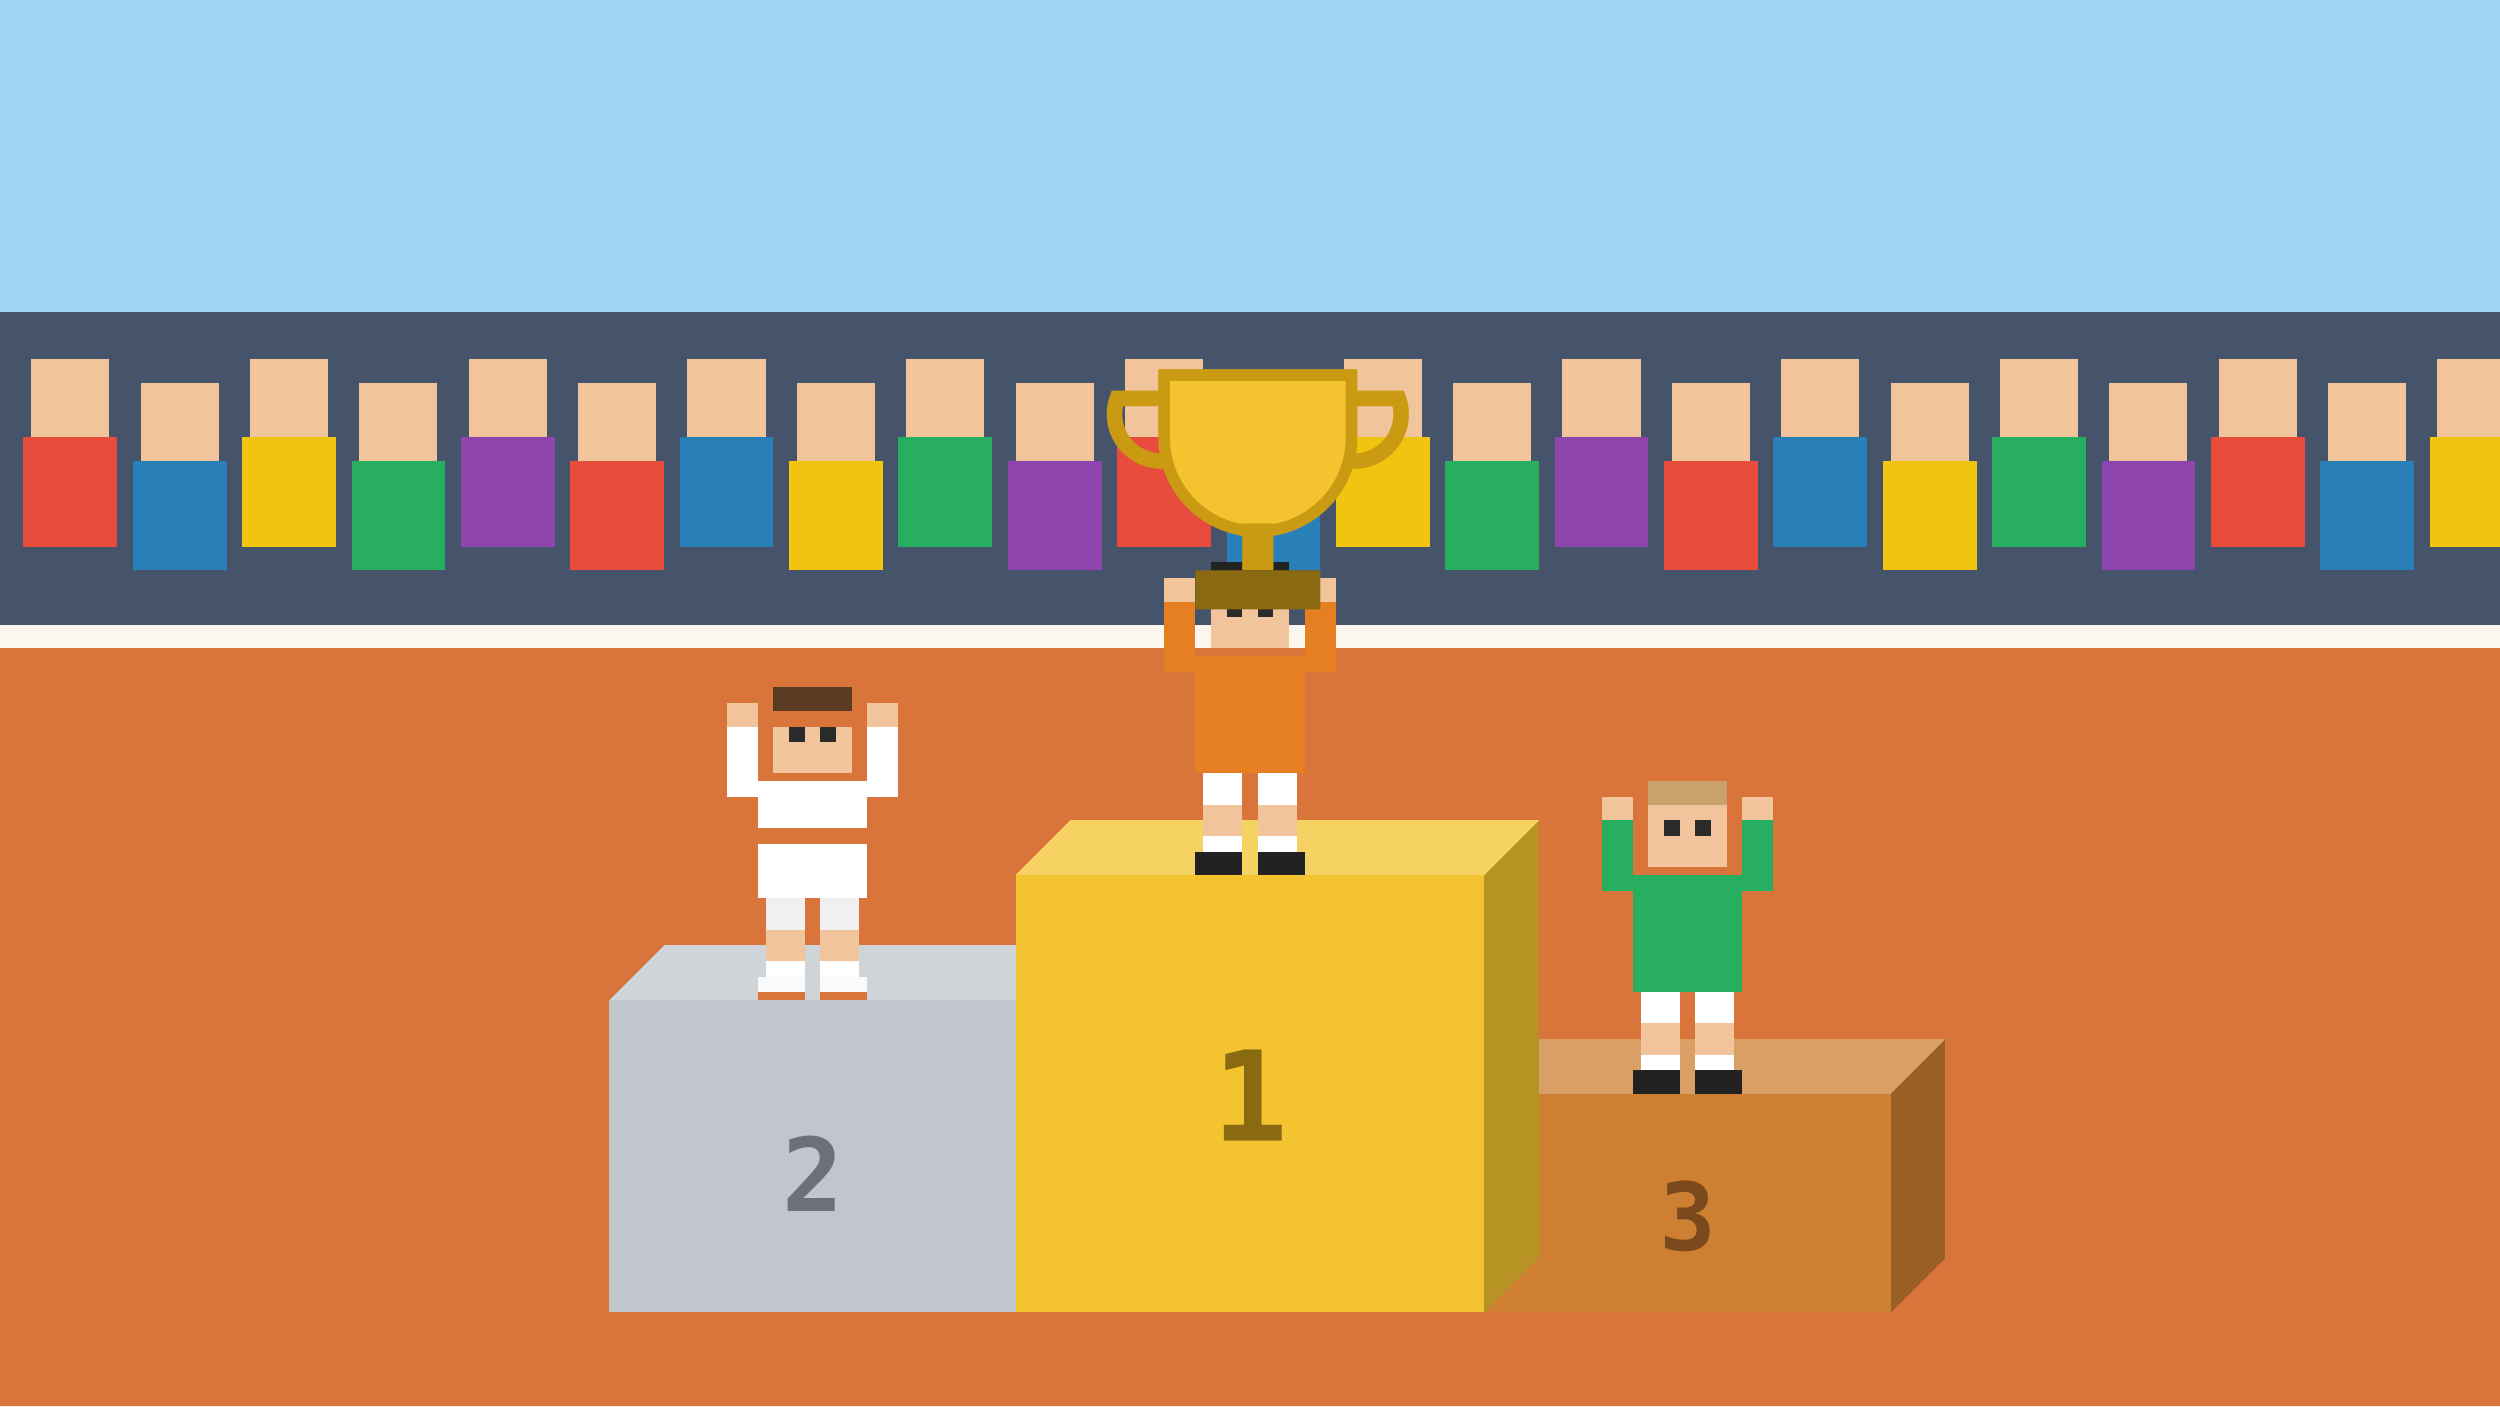
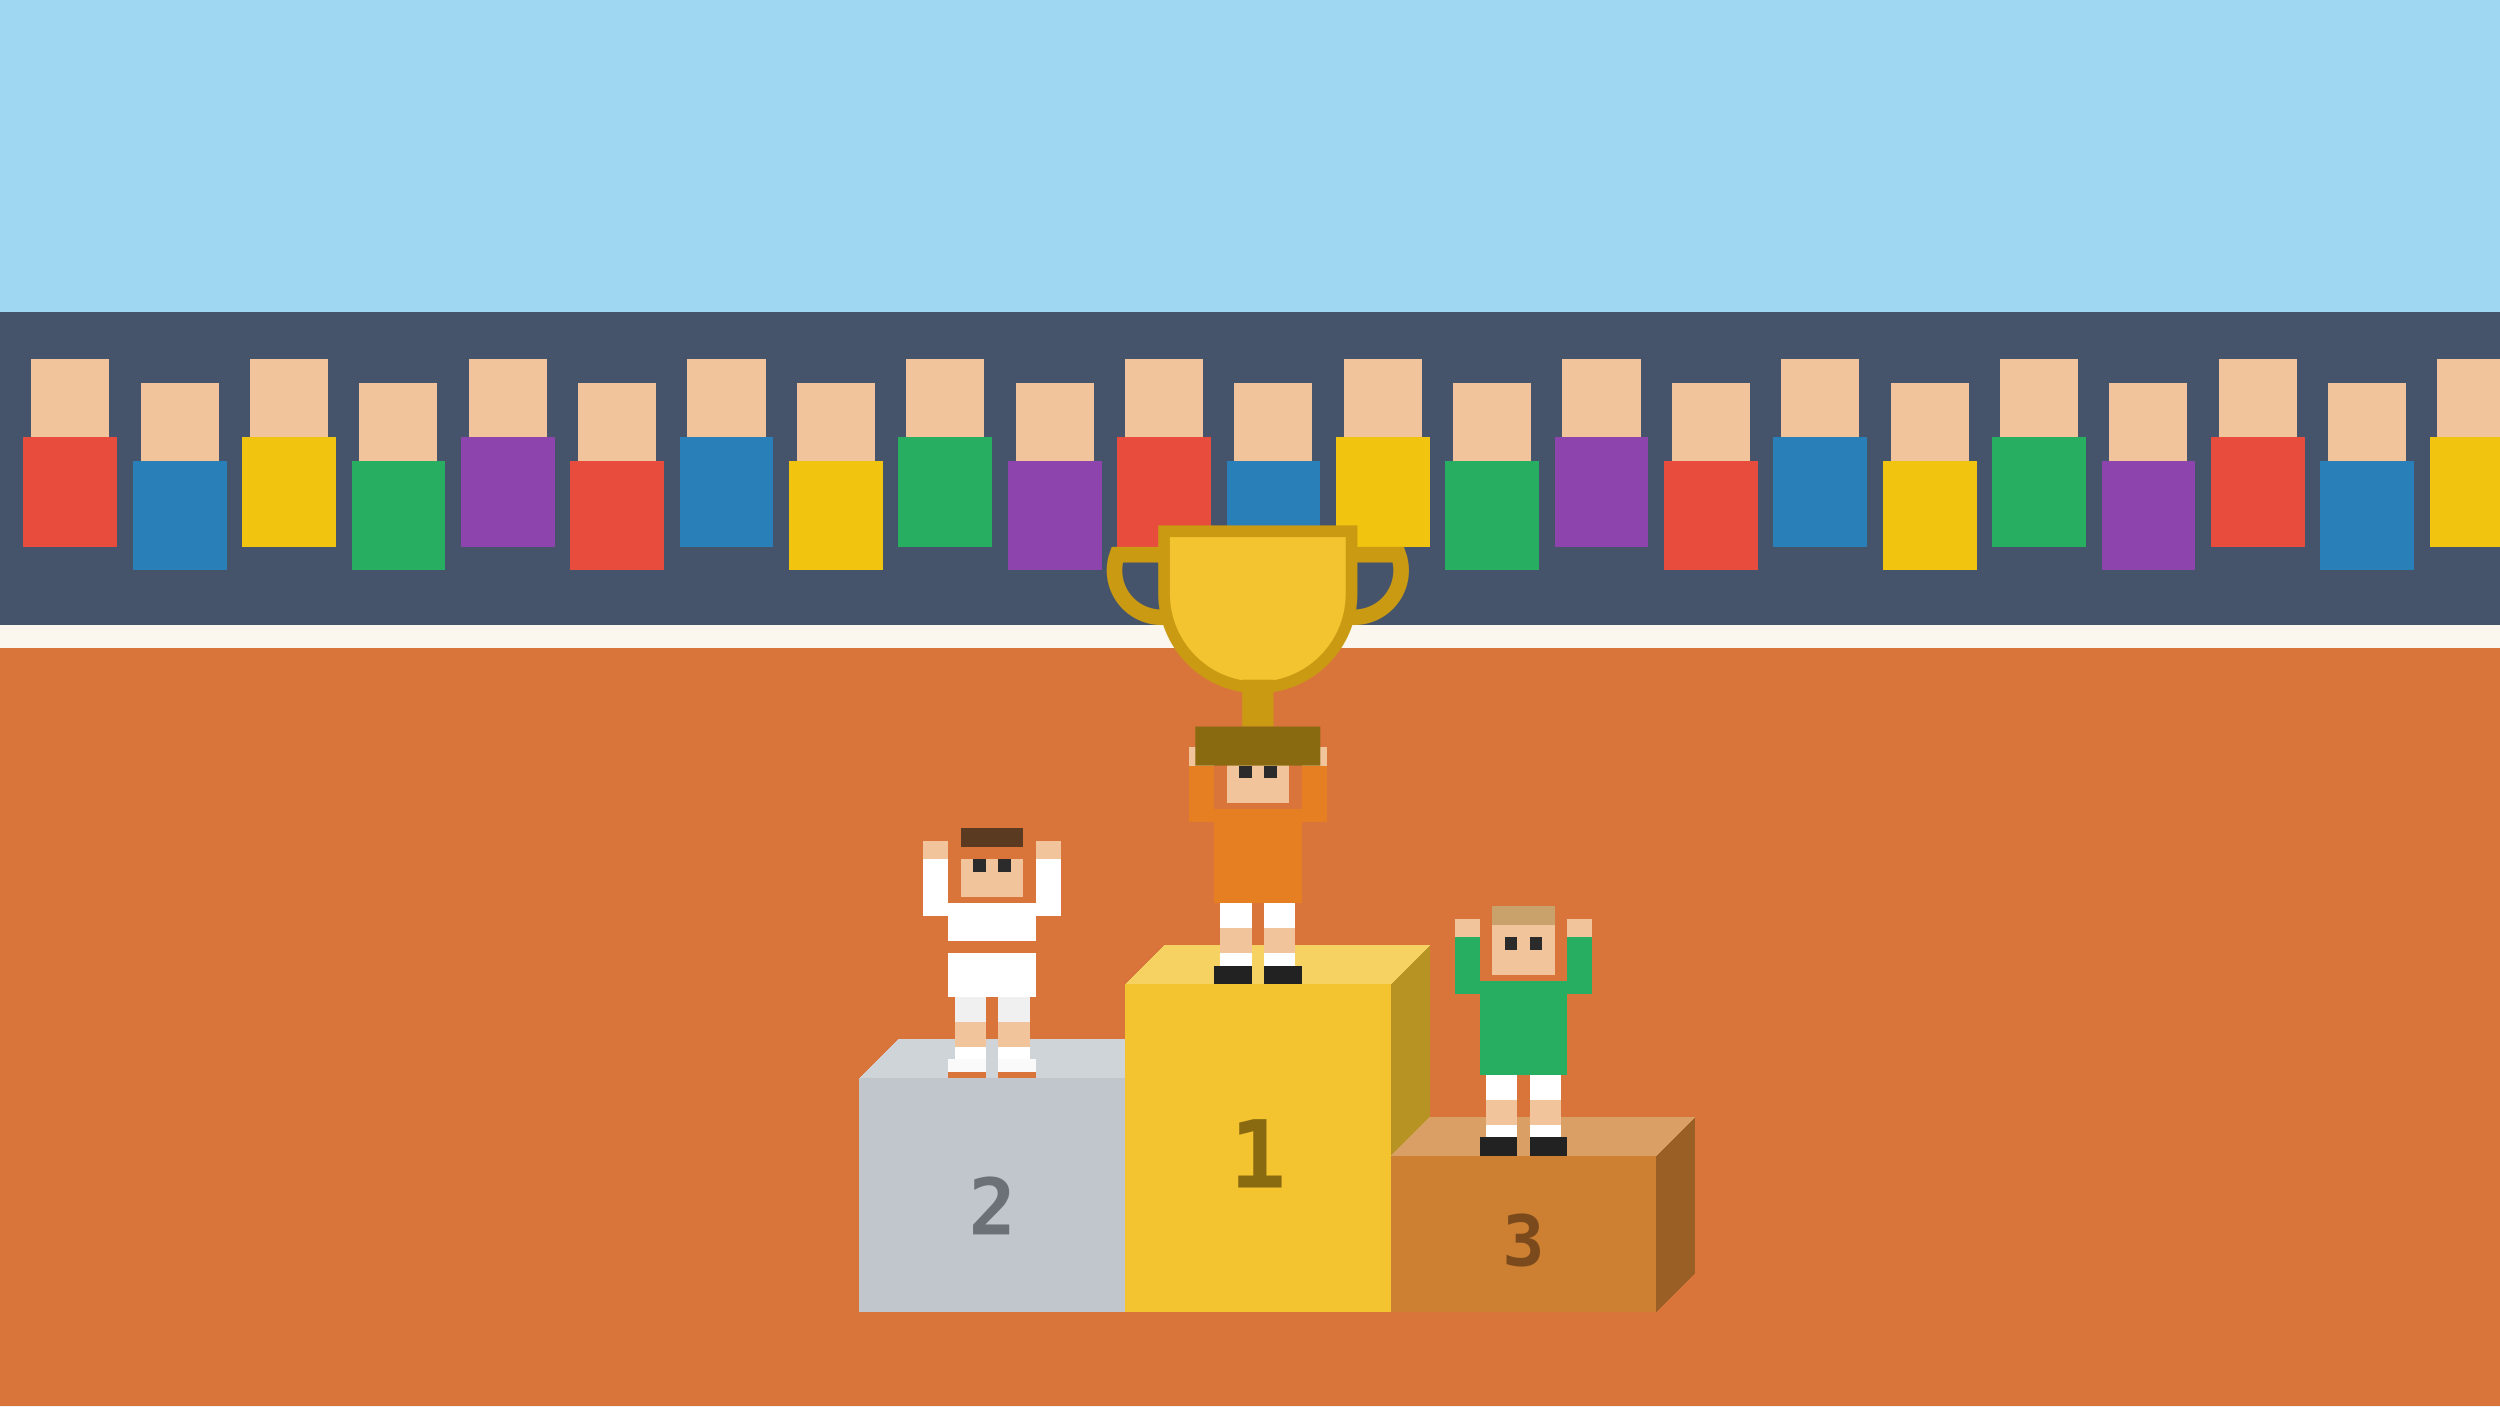
<svg xmlns="http://www.w3.org/2000/svg" viewBox="0 0 320 180" shape-rendering="crispEdges">
  <defs />
  <rect x="0" y="0" width="320" height="180" fill="#9fd6f2" />
  <rect x="0" y="40" width="320" height="40" fill="#45536b" />
  <g>
    <animateTransform attributeName="transform" type="translate" values="0 0;0 -2;0 0" dur="0.90s" begin="0.0s" repeatCount="indefinite" />
    <rect x="4" y="46" width="10" height="10" fill="#f2c49b" />
    <rect x="3" y="56" width="12" height="14" fill="#e74c3c" />
  </g>
  <g>
    <animateTransform attributeName="transform" type="translate" values="0 0;0 -2;0 0" dur="1.05s" begin="0.2s" repeatCount="indefinite" />
    <rect x="18" y="49" width="10" height="10" fill="#f2c49b" />
    <rect x="17" y="59" width="12" height="14" fill="#2980b9" />
  </g>
  <g>
    <animateTransform attributeName="transform" type="translate" values="0 0;0 -2;0 0" dur="1.20s" begin="0.4s" repeatCount="indefinite" />
    <rect x="32" y="46" width="10" height="10" fill="#f2c49b" />
    <rect x="31" y="56" width="12" height="14" fill="#f1c40f" />
  </g>
  <g>
    <animateTransform attributeName="transform" type="translate" values="0 0;0 -2;0 0" dur="1.35s" begin="0.6s" repeatCount="indefinite" />
    <rect x="46" y="49" width="10" height="10" fill="#f2c49b" />
    <rect x="45" y="59" width="12" height="14" fill="#27ae60" />
  </g>
  <g>
    <animateTransform attributeName="transform" type="translate" values="0 0;0 -2;0 0" dur="0.90s" begin="0.8s" repeatCount="indefinite" />
    <rect x="60" y="46" width="10" height="10" fill="#f2c49b" />
    <rect x="59" y="56" width="12" height="14" fill="#8e44ad" />
  </g>
  <g>
    <animateTransform attributeName="transform" type="translate" values="0 0;0 -2;0 0" dur="1.05s" begin="0.0s" repeatCount="indefinite" />
    <rect x="74" y="49" width="10" height="10" fill="#f2c49b" />
    <rect x="73" y="59" width="12" height="14" fill="#e74c3c" />
  </g>
  <g>
    <animateTransform attributeName="transform" type="translate" values="0 0;0 -2;0 0" dur="1.20s" begin="0.2s" repeatCount="indefinite" />
    <rect x="88" y="46" width="10" height="10" fill="#f2c49b" />
    <rect x="87" y="56" width="12" height="14" fill="#2980b9" />
  </g>
  <g>
    <animateTransform attributeName="transform" type="translate" values="0 0;0 -2;0 0" dur="1.35s" begin="0.4s" repeatCount="indefinite" />
    <rect x="102" y="49" width="10" height="10" fill="#f2c49b" />
    <rect x="101" y="59" width="12" height="14" fill="#f1c40f" />
  </g>
  <g>
    <animateTransform attributeName="transform" type="translate" values="0 0;0 -2;0 0" dur="0.90s" begin="0.6s" repeatCount="indefinite" />
    <rect x="116" y="46" width="10" height="10" fill="#f2c49b" />
    <rect x="115" y="56" width="12" height="14" fill="#27ae60" />
  </g>
  <g>
    <animateTransform attributeName="transform" type="translate" values="0 0;0 -2;0 0" dur="1.05s" begin="0.8s" repeatCount="indefinite" />
    <rect x="130" y="49" width="10" height="10" fill="#f2c49b" />
    <rect x="129" y="59" width="12" height="14" fill="#8e44ad" />
  </g>
  <g>
    <animateTransform attributeName="transform" type="translate" values="0 0;0 -2;0 0" dur="1.20s" begin="0.0s" repeatCount="indefinite" />
    <rect x="144" y="46" width="10" height="10" fill="#f2c49b" />
    <rect x="143" y="56" width="12" height="14" fill="#e74c3c" />
  </g>
  <g>
    <animateTransform attributeName="transform" type="translate" values="0 0;0 -2;0 0" dur="1.35s" begin="0.2s" repeatCount="indefinite" />
    <rect x="158" y="49" width="10" height="10" fill="#f2c49b" />
    <rect x="157" y="59" width="12" height="14" fill="#2980b9" />
  </g>
  <g>
    <animateTransform attributeName="transform" type="translate" values="0 0;0 -2;0 0" dur="0.90s" begin="0.4s" repeatCount="indefinite" />
    <rect x="172" y="46" width="10" height="10" fill="#f2c49b" />
    <rect x="171" y="56" width="12" height="14" fill="#f1c40f" />
  </g>
  <g>
    <animateTransform attributeName="transform" type="translate" values="0 0;0 -2;0 0" dur="1.05s" begin="0.6s" repeatCount="indefinite" />
    <rect x="186" y="49" width="10" height="10" fill="#f2c49b" />
    <rect x="185" y="59" width="12" height="14" fill="#27ae60" />
  </g>
  <g>
    <animateTransform attributeName="transform" type="translate" values="0 0;0 -2;0 0" dur="1.20s" begin="0.8s" repeatCount="indefinite" />
    <rect x="200" y="46" width="10" height="10" fill="#f2c49b" />
    <rect x="199" y="56" width="12" height="14" fill="#8e44ad" />
  </g>
  <g>
    <animateTransform attributeName="transform" type="translate" values="0 0;0 -2;0 0" dur="1.35s" begin="0.0s" repeatCount="indefinite" />
    <rect x="214" y="49" width="10" height="10" fill="#f2c49b" />
    <rect x="213" y="59" width="12" height="14" fill="#e74c3c" />
  </g>
  <g>
    <animateTransform attributeName="transform" type="translate" values="0 0;0 -2;0 0" dur="0.90s" begin="0.2s" repeatCount="indefinite" />
    <rect x="228" y="46" width="10" height="10" fill="#f2c49b" />
    <rect x="227" y="56" width="12" height="14" fill="#2980b9" />
  </g>
  <g>
    <animateTransform attributeName="transform" type="translate" values="0 0;0 -2;0 0" dur="1.05s" begin="0.4s" repeatCount="indefinite" />
    <rect x="242" y="49" width="10" height="10" fill="#f2c49b" />
    <rect x="241" y="59" width="12" height="14" fill="#f1c40f" />
  </g>
  <g>
    <animateTransform attributeName="transform" type="translate" values="0 0;0 -2;0 0" dur="1.20s" begin="0.6s" repeatCount="indefinite" />
    <rect x="256" y="46" width="10" height="10" fill="#f2c49b" />
    <rect x="255" y="56" width="12" height="14" fill="#27ae60" />
  </g>
  <g>
    <animateTransform attributeName="transform" type="translate" values="0 0;0 -2;0 0" dur="1.35s" begin="0.8s" repeatCount="indefinite" />
    <rect x="270" y="49" width="10" height="10" fill="#f2c49b" />
    <rect x="269" y="59" width="12" height="14" fill="#8e44ad" />
  </g>
  <g>
    <animateTransform attributeName="transform" type="translate" values="0 0;0 -2;0 0" dur="0.90s" begin="0.0s" repeatCount="indefinite" />
    <rect x="284" y="46" width="10" height="10" fill="#f2c49b" />
    <rect x="283" y="56" width="12" height="14" fill="#e74c3c" />
  </g>
  <g>
    <animateTransform attributeName="transform" type="translate" values="0 0;0 -2;0 0" dur="1.05s" begin="0.2s" repeatCount="indefinite" />
    <rect x="298" y="49" width="10" height="10" fill="#f2c49b" />
    <rect x="297" y="59" width="12" height="14" fill="#2980b9" />
  </g>
  <g>
    <animateTransform attributeName="transform" type="translate" values="0 0;0 -2;0 0" dur="1.20s" begin="0.4s" repeatCount="indefinite" />
    <rect x="312" y="46" width="10" height="10" fill="#f2c49b" />
    <rect x="311" y="56" width="12" height="14" fill="#f1c40f" />
  </g>
  <rect x="0" y="80" width="320" height="100" fill="#d9743a" />
  <rect x="0" y="80" width="320" height="3" fill="#fbf7ee" />
-   <polygon points="78,128 85,121 137,121 130,128" fill="#cfd4d8" />
-   <polygon points="130,128 137,121 137,161 130,168" fill="#909499" />
-   <rect x="78" y="128" width="52" height="40" fill="#c0c6cc" />
-   <polygon points="190,140 197,133 249,133 242,140" fill="#d99f65" />
-   <polygon points="242,140 249,133 249,161 242,168" fill="#995f25" />
-   <rect x="190" y="140" width="52" height="28" fill="#cd7f32" />
-   <polygon points="130,112 137,105 197,105 190,112" fill="#f6d263" />
-   <polygon points="190,112 197,105 197,161 190,168" fill="#b79324" />
-   <rect x="130" y="112" width="60" height="56" fill="#f4c430" />
-   <text x="160" y="146" font-family="monospace" font-size="16" font-weight="bold" text-anchor="middle" fill="#8a6a10">1</text>
-   <text x="104" y="155" font-family="monospace" font-size="13" font-weight="bold" text-anchor="middle" fill="#6b7177">2</text>
-   <text x="216" y="160" font-family="monospace" font-size="12" font-weight="bold" text-anchor="middle" fill="#7a4a1c">3</text>
-   <g>
-     <animateTransform attributeName="transform" type="translate" values="0 0;0 -1.00;0 0" keyTimes="0;0.5;1" calcMode="spline" keySplines="0.4 0 0.6 1;0.4 0 0.6 1" dur="2.2s" begin="0.0s" repeatCount="indefinite" />
-     <rect x="154.0" y="98.0" width="5.0" height="5.0" fill="#ffffff" />
-     <rect x="161.0" y="98.0" width="5.0" height="5.0" fill="#ffffff" />
-     <rect x="154.0" y="103.0" width="5.0" height="4.0" fill="#f2c49b" />
-     <rect x="161.0" y="103.0" width="5.0" height="4.0" fill="#f2c49b" />
-     <rect x="154.0" y="107.0" width="5.0" height="2.0" fill="#ffffff" />
-     <rect x="161.0" y="107.0" width="5.0" height="2.0" fill="#ffffff" />
-     <rect x="153.0" y="109.0" width="6.0" height="3.0" fill="#222222" />
-     <rect x="161.0" y="109.0" width="6.0" height="3.0" fill="#222222" />
-     <rect x="153.0" y="84.0" width="14.0" height="15.0" fill="#e67e22" />
-     <rect x="155.0" y="72.0" width="10.0" height="11.0" fill="#f2c49b" />
-     <rect x="155.0" y="72.0" width="10.0" height="3.0" fill="#222222" />
-     <rect x="157.0" y="77.0" width="2.0" height="2.0" fill="#2b2b2b" />
-     <rect x="161.0" y="77.0" width="2.0" height="2.0" fill="#2b2b2b" />
-     <rect x="149.0" y="76.0" width="4.0" height="10.0" fill="#e67e22" />
-     <rect x="167.0" y="76.0" width="4.0" height="10.0" fill="#e67e22" />
-     <rect x="149.0" y="74.0" width="4.0" height="3.0" fill="#f2c49b" />
-     <rect x="167.0" y="74.0" width="4.0" height="3.0" fill="#f2c49b" />
+   <polygon points="110,138 115,133 149,133 144,138" fill="#cfd4d8" />
+   <polygon points="144,138 149,133 149,163 144,168" fill="#909499" />
+   <rect x="110" y="138" width="34" height="30" fill="#c0c6cc" />
+   <polygon points="144,126 149,121 183,121 178,126" fill="#f6d263" />
+   <polygon points="178,126 183,121 183,163 178,168" fill="#b79324" />
+   <rect x="144" y="126" width="34" height="42" fill="#f4c430" />
+   <polygon points="178,148 183,143 217,143 212,148" fill="#d99f65" />
+   <polygon points="212,148 217,143 217,163 212,168" fill="#995f25" />
+   <rect x="178" y="148" width="34" height="20" fill="#cd7f32" />
+   <text x="161" y="152" font-family="monospace" font-size="12" font-weight="bold" text-anchor="middle" fill="#8a6a10">1</text>
+   <text x="127" y="158" font-family="monospace" font-size="10" font-weight="bold" text-anchor="middle" fill="#6b7177">2</text>
+   <text x="195" y="162" font-family="monospace" font-size="9" font-weight="bold" text-anchor="middle" fill="#7a4a1c">3</text>
+   <g>
+     <animateTransform attributeName="transform" type="translate" values="0 0;0 -0.80;0 0" keyTimes="0;0.5;1" calcMode="spline" keySplines="0.4 0 0.6 1;0.4 0 0.6 1" dur="1.8s" begin="0.4s" repeatCount="indefinite" />
+     <rect x="156.2" y="114.8" width="4.0" height="4.0" fill="#ffffff" />
+     <rect x="161.8" y="114.8" width="4.0" height="4.0" fill="#ffffff" />
+     <rect x="156.2" y="118.8" width="4.0" height="3.2" fill="#f2c49b" />
+     <rect x="161.8" y="118.8" width="4.0" height="3.2" fill="#f2c49b" />
+     <rect x="156.2" y="122.0" width="4.0" height="1.6" fill="#ffffff" />
+     <rect x="161.8" y="122.0" width="4.0" height="1.6" fill="#ffffff" />
+     <rect x="155.4" y="123.6" width="4.8" height="2.4" fill="#222222" />
+     <rect x="161.8" y="123.6" width="4.8" height="2.4" fill="#222222" />
+     <rect x="155.4" y="103.6" width="11.2" height="12.0" fill="#e67e22" />
+     <rect x="157.0" y="94.0" width="8.0" height="8.8" fill="#f2c49b" />
+     <rect x="157.0" y="94.0" width="8.0" height="2.4" fill="#222222" />
+     <rect x="158.6" y="98.0" width="1.6" height="1.6" fill="#2b2b2b" />
+     <rect x="161.8" y="98.0" width="1.6" height="1.6" fill="#2b2b2b" />
+     <rect x="152.2" y="97.2" width="3.2" height="8.0" fill="#e67e22" />
+     <rect x="166.6" y="97.2" width="3.2" height="8.0" fill="#e67e22" />
+     <rect x="152.2" y="95.6" width="3.2" height="2.4" fill="#f2c49b" />
+     <rect x="166.6" y="95.6" width="3.2" height="2.4" fill="#f2c49b" />
    <g opacity="0">
-       <animate attributeName="opacity" values="0;0;1;0" keyTimes="0;0.92;0.96;1" dur="6.10s" begin="1.4s" repeatCount="indefinite" />
-       <rect x="157.0" y="77.0" width="2.0" height="2.0" fill="#f2c49b" />
-       <rect x="161.0" y="77.0" width="2.0" height="2.0" fill="#f2c49b" />
+       <animate attributeName="opacity" values="0;0;1;0" keyTimes="0;0.92;0.96;1" dur="5.20s" begin="2.8s" repeatCount="indefinite" />
+       <rect x="158.6" y="98.0" width="1.6" height="1.6" fill="#f2c49b" />
+       <rect x="161.8" y="98.0" width="1.6" height="1.6" fill="#f2c49b" />
    </g>
  </g>
  <g shape-rendering="auto">
-     <path d="M 149 48 h 24 v 8 a 12 12 0 0 1 -24 0 z" fill="#f4c430" stroke="#c99a12" stroke-width="1.5" />
-     <path d="M 149 51 h -6 a 6 6 0 0 0 6 8" fill="none" stroke="#c99a12" stroke-width="2" />
-     <path d="M 173 51 h 6 a 6 6 0 0 1 -6 8" fill="none" stroke="#c99a12" stroke-width="2" />
-     <rect x="159" y="67" width="4" height="6" fill="#c99a12" />
-     <rect x="153" y="73" width="16" height="5" fill="#8a6a10" />
+     <path d="M 149 68 h 24 v 8 a 12 12 0 0 1 -24 0 z" fill="#f4c430" stroke="#c99a12" stroke-width="1.5" />
+     <path d="M 149 71 h -6 a 6 6 0 0 0 6 8" fill="none" stroke="#c99a12" stroke-width="2" />
+     <path d="M 173 71 h 6 a 6 6 0 0 1 -6 8" fill="none" stroke="#c99a12" stroke-width="2" />
+     <rect x="159" y="87" width="4" height="6" fill="#c99a12" />
+     <rect x="153" y="93" width="16" height="5" fill="#8a6a10" />
  </g>
  <g shape-rendering="auto">
    <circle cx="20" cy="48" r="3" fill="#ffffff" opacity="0">
      <animate attributeName="opacity" values="0;0;1;0" keyTimes="0;0.85;0.88;1" dur="1.60s" begin="0.0s" repeatCount="indefinite" />
    </circle>
  </g>
  <g shape-rendering="auto">
    <circle cx="73" cy="55" r="3" fill="#ffffff" opacity="0">
      <animate attributeName="opacity" values="0;0;1;0" keyTimes="0;0.85;0.88;1" dur="1.95s" begin="0.3s" repeatCount="indefinite" />
    </circle>
  </g>
  <g shape-rendering="auto">
    <circle cx="126" cy="62" r="3" fill="#ffffff" opacity="0">
      <animate attributeName="opacity" values="0;0;1;0" keyTimes="0;0.85;0.88;1" dur="2.30s" begin="0.6s" repeatCount="indefinite" />
    </circle>
  </g>
  <g shape-rendering="auto">
    <circle cx="179" cy="69" r="3" fill="#ffffff" opacity="0">
      <animate attributeName="opacity" values="0;0;1;0" keyTimes="0;0.85;0.88;1" dur="2.65s" begin="0.9s" repeatCount="indefinite" />
    </circle>
  </g>
  <g>
    <animateTransform attributeName="transform" type="translate" values="0 0; 0 -2; 0 0" dur="0.5s" repeatCount="indefinite" />
    <g>
-       <animateTransform attributeName="transform" type="translate" values="0 0;0 -1.00;0 0" keyTimes="0;0.5;1" calcMode="spline" keySplines="0.4 0 0.6 1;0.4 0 0.6 1" dur="2.2s" begin="0.4s" repeatCount="indefinite" />
-       <rect x="98.0" y="114.0" width="5.0" height="5.0" fill="#f0f0f0" />
-       <rect x="105.0" y="114.0" width="5.0" height="5.0" fill="#f0f0f0" />
-       <rect x="98.0" y="119.0" width="5.0" height="4.0" fill="#f2c49b" />
-       <rect x="105.0" y="119.0" width="5.0" height="4.0" fill="#f2c49b" />
-       <rect x="98.0" y="123.0" width="5.0" height="2.0" fill="#ffffff" />
-       <rect x="105.0" y="123.0" width="5.0" height="2.0" fill="#ffffff" />
-       <rect x="97.0" y="125.0" width="6.0" height="3.0" fill="#fafafa" />
-       <rect x="105.0" y="125.0" width="6.0" height="3.0" fill="#fafafa" />
-       <rect x="97.0" y="100.0" width="14.0" height="15.0" fill="#ffffff" />
-       <rect x="99.0" y="88.0" width="10.0" height="11.0" fill="#f2c49b" />
-       <rect x="99.0" y="88.0" width="10.0" height="3.0" fill="#5b3a22" />
-       <rect x="101.0" y="93.0" width="2.0" height="2.0" fill="#2b2b2b" />
-       <rect x="105.0" y="93.0" width="2.0" height="2.0" fill="#2b2b2b" />
-       <rect x="93.0" y="92.0" width="4.0" height="10.0" fill="#ffffff" />
-       <rect x="111.0" y="92.0" width="4.0" height="10.0" fill="#ffffff" />
-       <rect x="93.0" y="90.0" width="4.0" height="3.0" fill="#f2c49b" />
-       <rect x="111.0" y="90.0" width="4.0" height="3.0" fill="#f2c49b" />
-       <rect x="99.0" y="91.0" width="10.0" height="2.0" fill="#d9743a" />
-       <rect x="97.0" y="106.0" width="14.0" height="2.0" fill="#d9743a" />
-       <rect x="97.0" y="127.0" width="6.0" height="1.0" fill="#d9743a" />
-       <rect x="105.0" y="127.0" width="6.0" height="1.0" fill="#d9743a" />
+       <animateTransform attributeName="transform" type="translate" values="0 0;0 -0.80;0 0" keyTimes="0;0.5;1" calcMode="spline" keySplines="0.4 0 0.6 1;0.4 0 0.6 1" dur="2.2s" begin="0.0s" repeatCount="indefinite" />
+       <rect x="122.2" y="126.8" width="4.0" height="4.0" fill="#f0f0f0" />
+       <rect x="127.8" y="126.8" width="4.0" height="4.0" fill="#f0f0f0" />
+       <rect x="122.2" y="130.8" width="4.0" height="3.2" fill="#f2c49b" />
+       <rect x="127.8" y="130.8" width="4.0" height="3.2" fill="#f2c49b" />
+       <rect x="122.2" y="134.0" width="4.0" height="1.6" fill="#ffffff" />
+       <rect x="127.8" y="134.0" width="4.0" height="1.6" fill="#ffffff" />
+       <rect x="121.4" y="135.6" width="4.8" height="2.4" fill="#fafafa" />
+       <rect x="127.8" y="135.6" width="4.8" height="2.4" fill="#fafafa" />
+       <rect x="121.4" y="115.6" width="11.2" height="12.0" fill="#ffffff" />
+       <rect x="123.0" y="106.0" width="8.0" height="8.8" fill="#f2c49b" />
+       <rect x="123.0" y="106.0" width="8.0" height="2.4" fill="#5b3a22" />
+       <rect x="124.6" y="110.0" width="1.6" height="1.6" fill="#2b2b2b" />
+       <rect x="127.8" y="110.0" width="1.6" height="1.6" fill="#2b2b2b" />
+       <rect x="118.2" y="109.2" width="3.2" height="8.0" fill="#ffffff" />
+       <rect x="132.6" y="109.2" width="3.2" height="8.0" fill="#ffffff" />
+       <rect x="118.2" y="107.6" width="3.2" height="2.4" fill="#f2c49b" />
+       <rect x="132.6" y="107.6" width="3.2" height="2.4" fill="#f2c49b" />
+       <rect x="123.0" y="108.4" width="8.0" height="1.6" fill="#d9743a" />
+       <rect x="121.4" y="120.4" width="11.2" height="1.6" fill="#d9743a" />
+       <rect x="121.4" y="137.2" width="4.8" height="0.8" fill="#d9743a" />
+       <rect x="127.8" y="137.2" width="4.8" height="0.8" fill="#d9743a" />
      <g opacity="0">
-         <animate attributeName="opacity" values="0;0;1;0" keyTimes="0;0.92;0.96;1" dur="5.65s" begin="2.1s" repeatCount="indefinite" />
-         <rect x="101.0" y="93.0" width="2.0" height="2.0" fill="#f2c49b" />
-         <rect x="105.0" y="93.0" width="2.0" height="2.0" fill="#f2c49b" />
+         <animate attributeName="opacity" values="0;0;1;0" keyTimes="0;0.92;0.96;1" dur="5.65s" begin="1.4s" repeatCount="indefinite" />
+         <rect x="124.6" y="110.0" width="1.6" height="1.6" fill="#f2c49b" />
+         <rect x="127.8" y="110.0" width="1.6" height="1.6" fill="#f2c49b" />
      </g>
    </g>
  </g>
  <g>
    <animateTransform attributeName="transform" type="translate" values="0 0; 0 -2; 0 0" dur="0.5s" repeatCount="indefinite" />
    <g>
-       <animateTransform attributeName="transform" type="translate" values="0 0;0 -1.00;0 0" keyTimes="0;0.5;1" calcMode="spline" keySplines="0.4 0 0.6 1;0.4 0 0.6 1" dur="2.2s" begin="0.8s" repeatCount="indefinite" />
-       <rect x="210.0" y="126.0" width="5.0" height="5.0" fill="#ffffff" />
-       <rect x="217.0" y="126.0" width="5.0" height="5.0" fill="#ffffff" />
-       <rect x="210.0" y="131.0" width="5.0" height="4.0" fill="#f2c49b" />
-       <rect x="217.0" y="131.0" width="5.0" height="4.0" fill="#f2c49b" />
-       <rect x="210.0" y="135.0" width="5.0" height="2.0" fill="#ffffff" />
-       <rect x="217.0" y="135.0" width="5.0" height="2.0" fill="#ffffff" />
-       <rect x="209.0" y="137.0" width="6.0" height="3.0" fill="#222222" />
-       <rect x="217.0" y="137.0" width="6.0" height="3.0" fill="#222222" />
-       <rect x="209.0" y="112.0" width="14.0" height="15.0" fill="#27ae60" />
-       <rect x="211.0" y="100.0" width="10.0" height="11.0" fill="#f2c49b" />
-       <rect x="211.0" y="100.0" width="10.0" height="3.0" fill="#c9a26b" />
-       <rect x="213.0" y="105.0" width="2.0" height="2.0" fill="#2b2b2b" />
-       <rect x="217.0" y="105.0" width="2.0" height="2.0" fill="#2b2b2b" />
-       <rect x="205.0" y="104.0" width="4.0" height="10.0" fill="#27ae60" />
-       <rect x="223.0" y="104.0" width="4.0" height="10.0" fill="#27ae60" />
-       <rect x="205.0" y="102.0" width="4.0" height="3.0" fill="#f2c49b" />
-       <rect x="223.0" y="102.0" width="4.0" height="3.0" fill="#f2c49b" />
+       <animateTransform attributeName="transform" type="translate" values="0 0;0 -0.80;0 0" keyTimes="0;0.5;1" calcMode="spline" keySplines="0.4 0 0.6 1;0.4 0 0.6 1" dur="1.8s" begin="0.8s" repeatCount="indefinite" />
+       <rect x="190.2" y="136.8" width="4.0" height="4.0" fill="#ffffff" />
+       <rect x="195.8" y="136.8" width="4.0" height="4.0" fill="#ffffff" />
+       <rect x="190.2" y="140.8" width="4.0" height="3.2" fill="#f2c49b" />
+       <rect x="195.8" y="140.8" width="4.0" height="3.2" fill="#f2c49b" />
+       <rect x="190.2" y="144.0" width="4.0" height="1.6" fill="#ffffff" />
+       <rect x="195.8" y="144.0" width="4.0" height="1.6" fill="#ffffff" />
+       <rect x="189.4" y="145.6" width="4.8" height="2.4" fill="#222222" />
+       <rect x="195.8" y="145.6" width="4.8" height="2.4" fill="#222222" />
+       <rect x="189.4" y="125.6" width="11.2" height="12.0" fill="#27ae60" />
+       <rect x="191.0" y="116.0" width="8.0" height="8.8" fill="#f2c49b" />
+       <rect x="191.0" y="116.0" width="8.0" height="2.4" fill="#c9a26b" />
+       <rect x="192.6" y="120.0" width="1.6" height="1.6" fill="#2b2b2b" />
+       <rect x="195.8" y="120.0" width="1.6" height="1.6" fill="#2b2b2b" />
+       <rect x="186.2" y="119.2" width="3.2" height="8.0" fill="#27ae60" />
+       <rect x="200.6" y="119.2" width="3.2" height="8.0" fill="#27ae60" />
+       <rect x="186.2" y="117.6" width="3.2" height="2.4" fill="#f2c49b" />
+       <rect x="200.6" y="117.6" width="3.2" height="2.4" fill="#f2c49b" />
      <g opacity="0">
-         <animate attributeName="opacity" values="0;0;1;0" keyTimes="0;0.92;0.96;1" dur="6.10s" begin="2.1s" repeatCount="indefinite" />
-         <rect x="213.0" y="105.0" width="2.0" height="2.0" fill="#f2c49b" />
-         <rect x="217.0" y="105.0" width="2.0" height="2.0" fill="#f2c49b" />
+         <animate attributeName="opacity" values="0;0;1;0" keyTimes="0;0.92;0.96;1" dur="3.40s" begin="2.1s" repeatCount="indefinite" />
+         <rect x="192.6" y="120.0" width="1.6" height="1.6" fill="#f2c49b" />
+         <rect x="195.8" y="120.0" width="1.6" height="1.6" fill="#f2c49b" />
      </g>
    </g>
  </g>
</svg>
